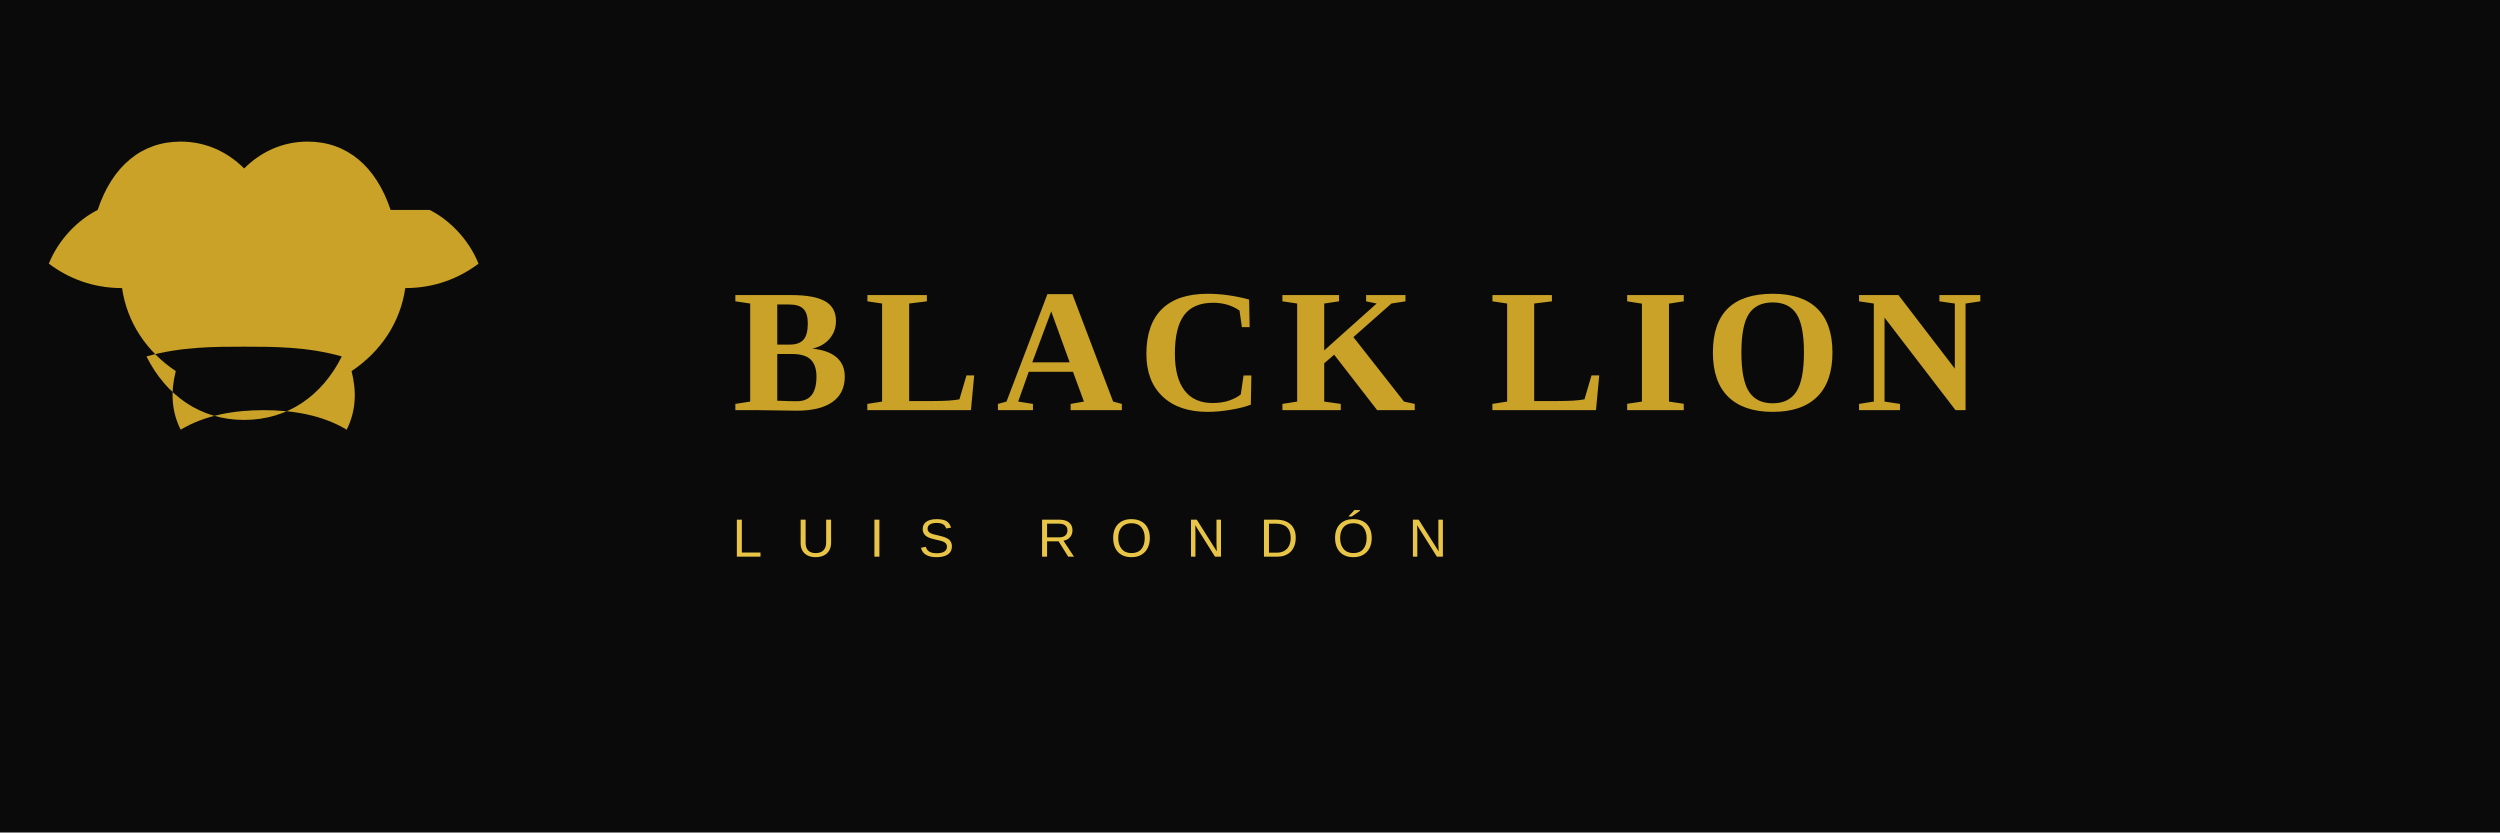
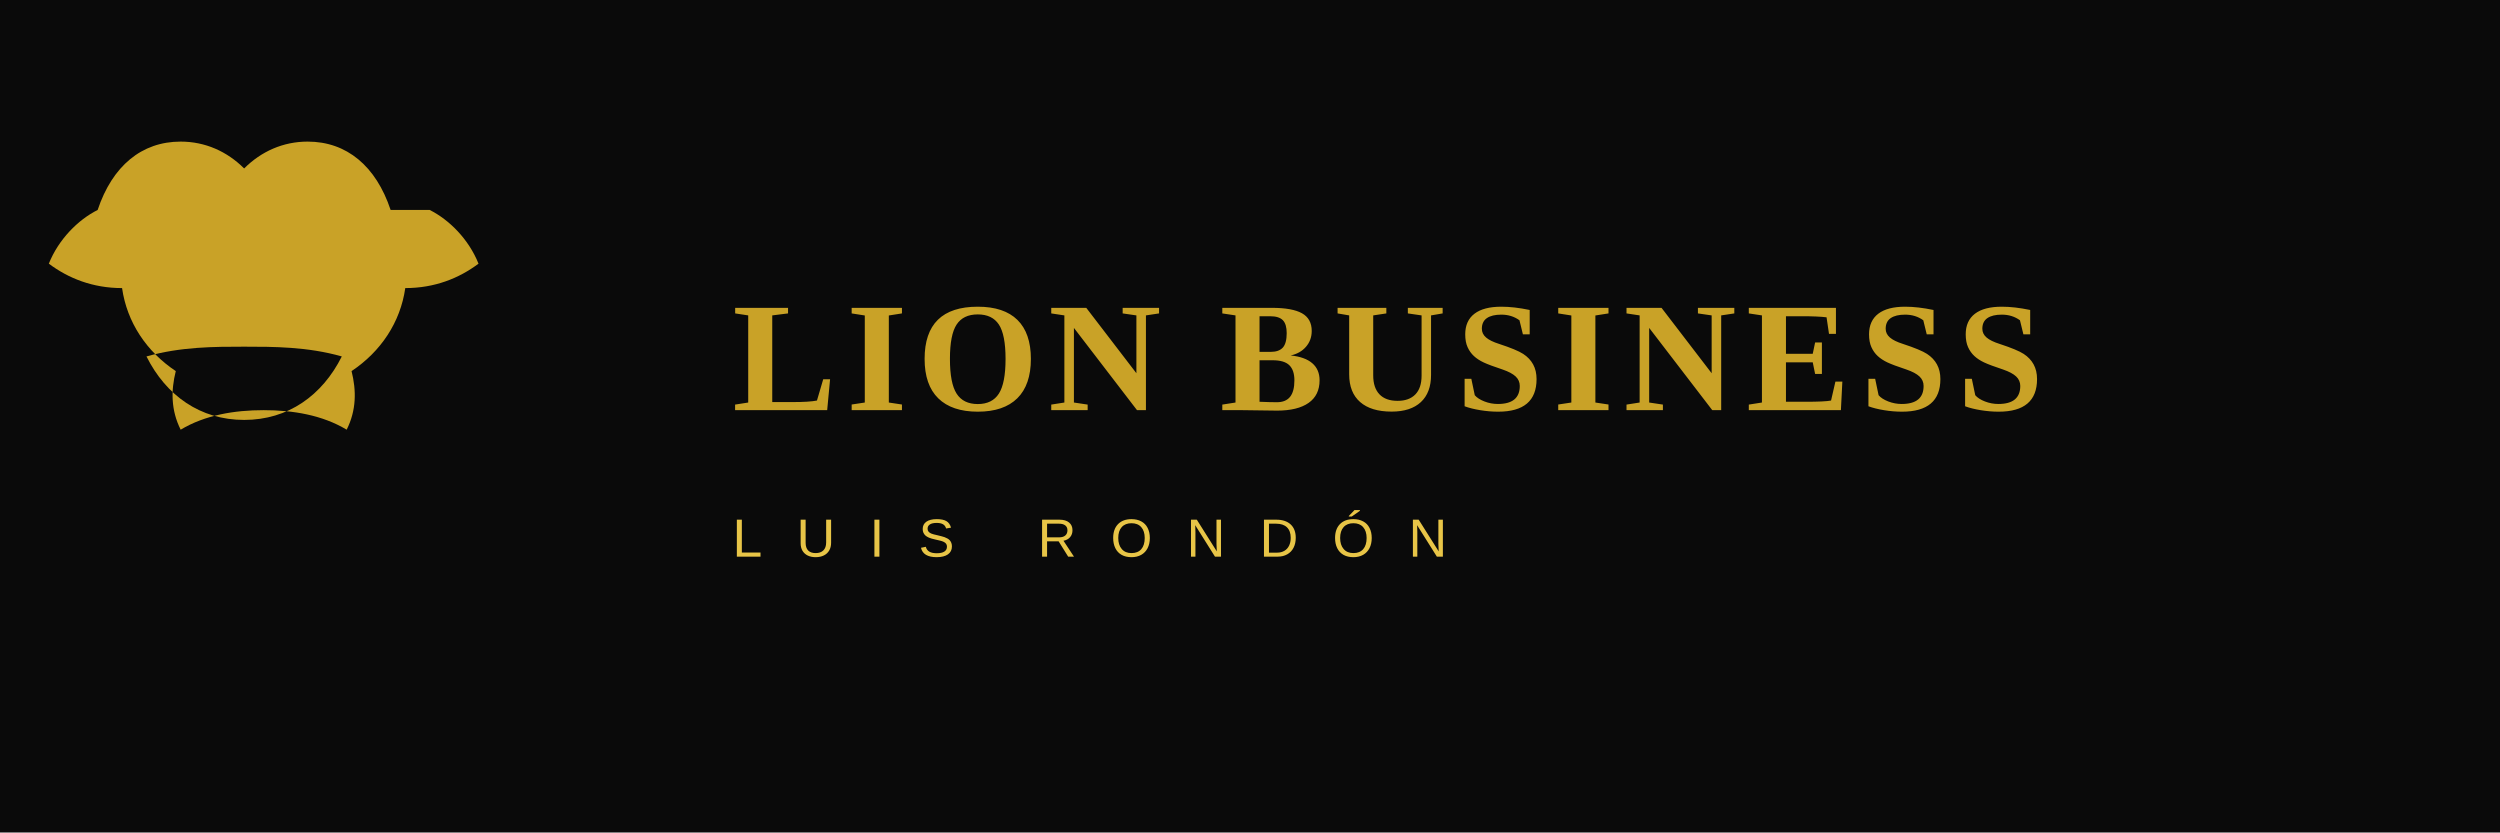
- <svg xmlns="http://www.w3.org/2000/svg" viewBox="0 0 1024 341" fill="none" role="img" aria-label="Black Lion Luis Rondón">
+ <svg xmlns="http://www.w3.org/2000/svg" viewBox="0 0 1024 341" fill="none" role="img" aria-label="Lion Business Luis Rondón">
  <rect width="1024" height="341" fill="#0A0A0A" />
  <g fill="#C9A227" transform="translate(48 58)">
    <path d="M112 28c-6-18-18-28-34-28-10 0-19 4-26 11C45 4 36 0 26 0 10 0-2 10-8 28c-8 4-16 12-20 22 8 6 18 10 30 10 2 14 10 26 22 34-2 8-2 16 2 24 10-6 22-8 34-8s24 2 34 8c4-8 4-16 2-24 12-8 20-20 22-34 12 0 22-4 30-10-4-10-12-18-20-22Zm-60 86c-18 0-32-10-40-26 14-4 28-4 40-4s26 0 40 4c-8 16-22 26-40 26Z" />
  </g>
-   <text x="300" y="168" fill="#C9A227" font-family="Georgia, 'Times New Roman', serif" font-size="72" font-weight="700" letter-spacing="6">BLACK LION</text>
+   <text x="300" y="168" fill="#C9A227" font-family="Georgia, 'Times New Roman', serif" font-size="64" font-weight="700" letter-spacing="4">LION BUSINESS</text>
  <text x="300" y="228" fill="#E8C547" font-family="Arial, Helvetica, sans-serif" font-size="22" font-weight="500" letter-spacing="14">LUIS RONDÓN</text>
</svg>
